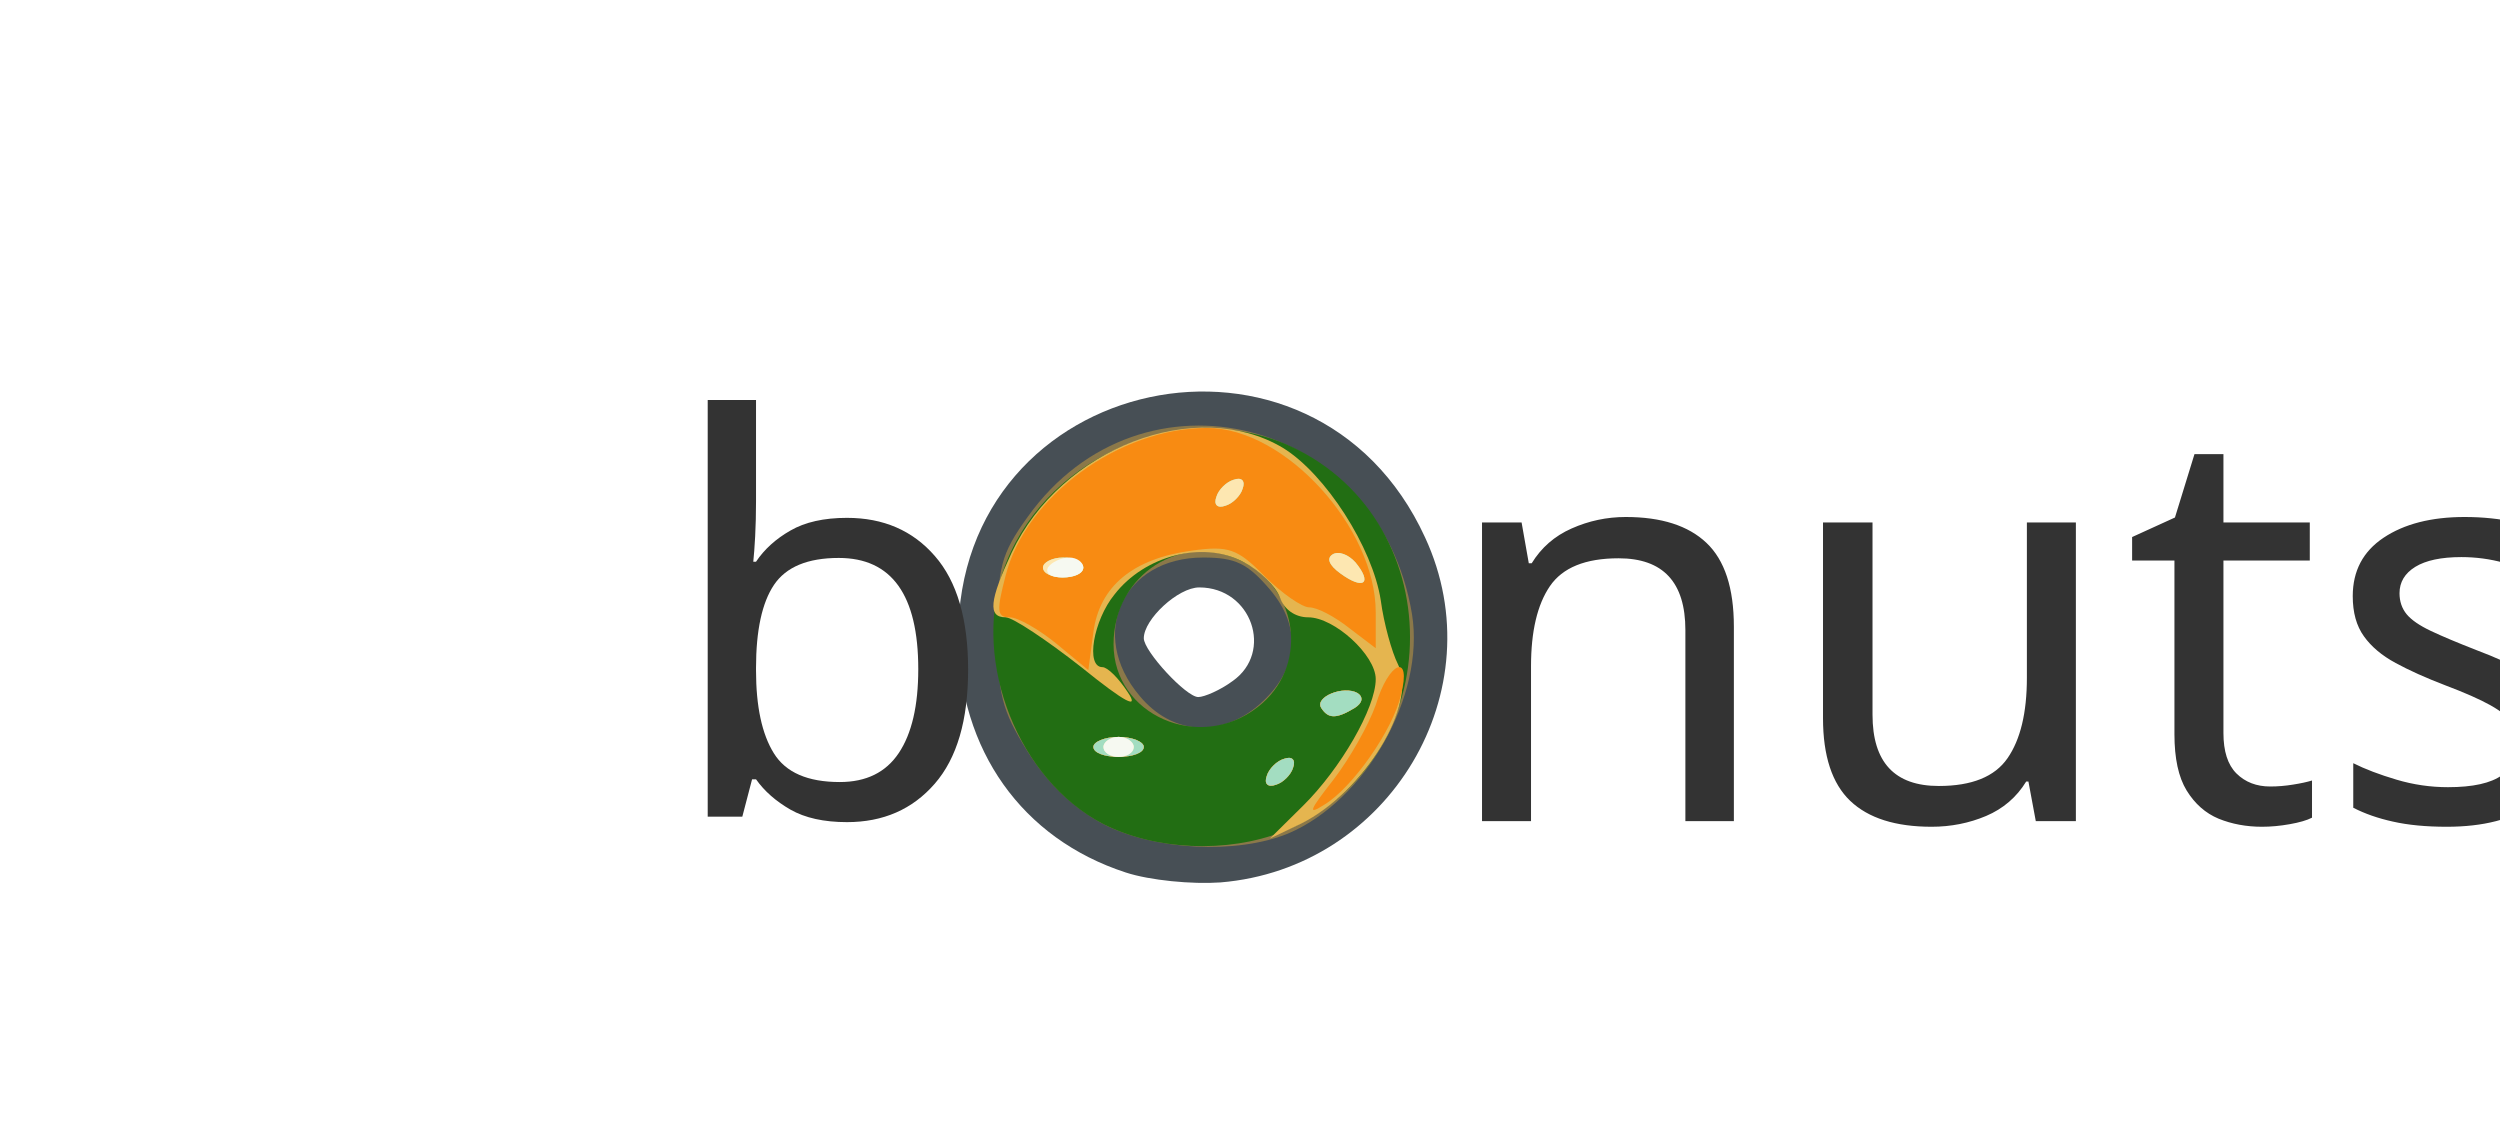
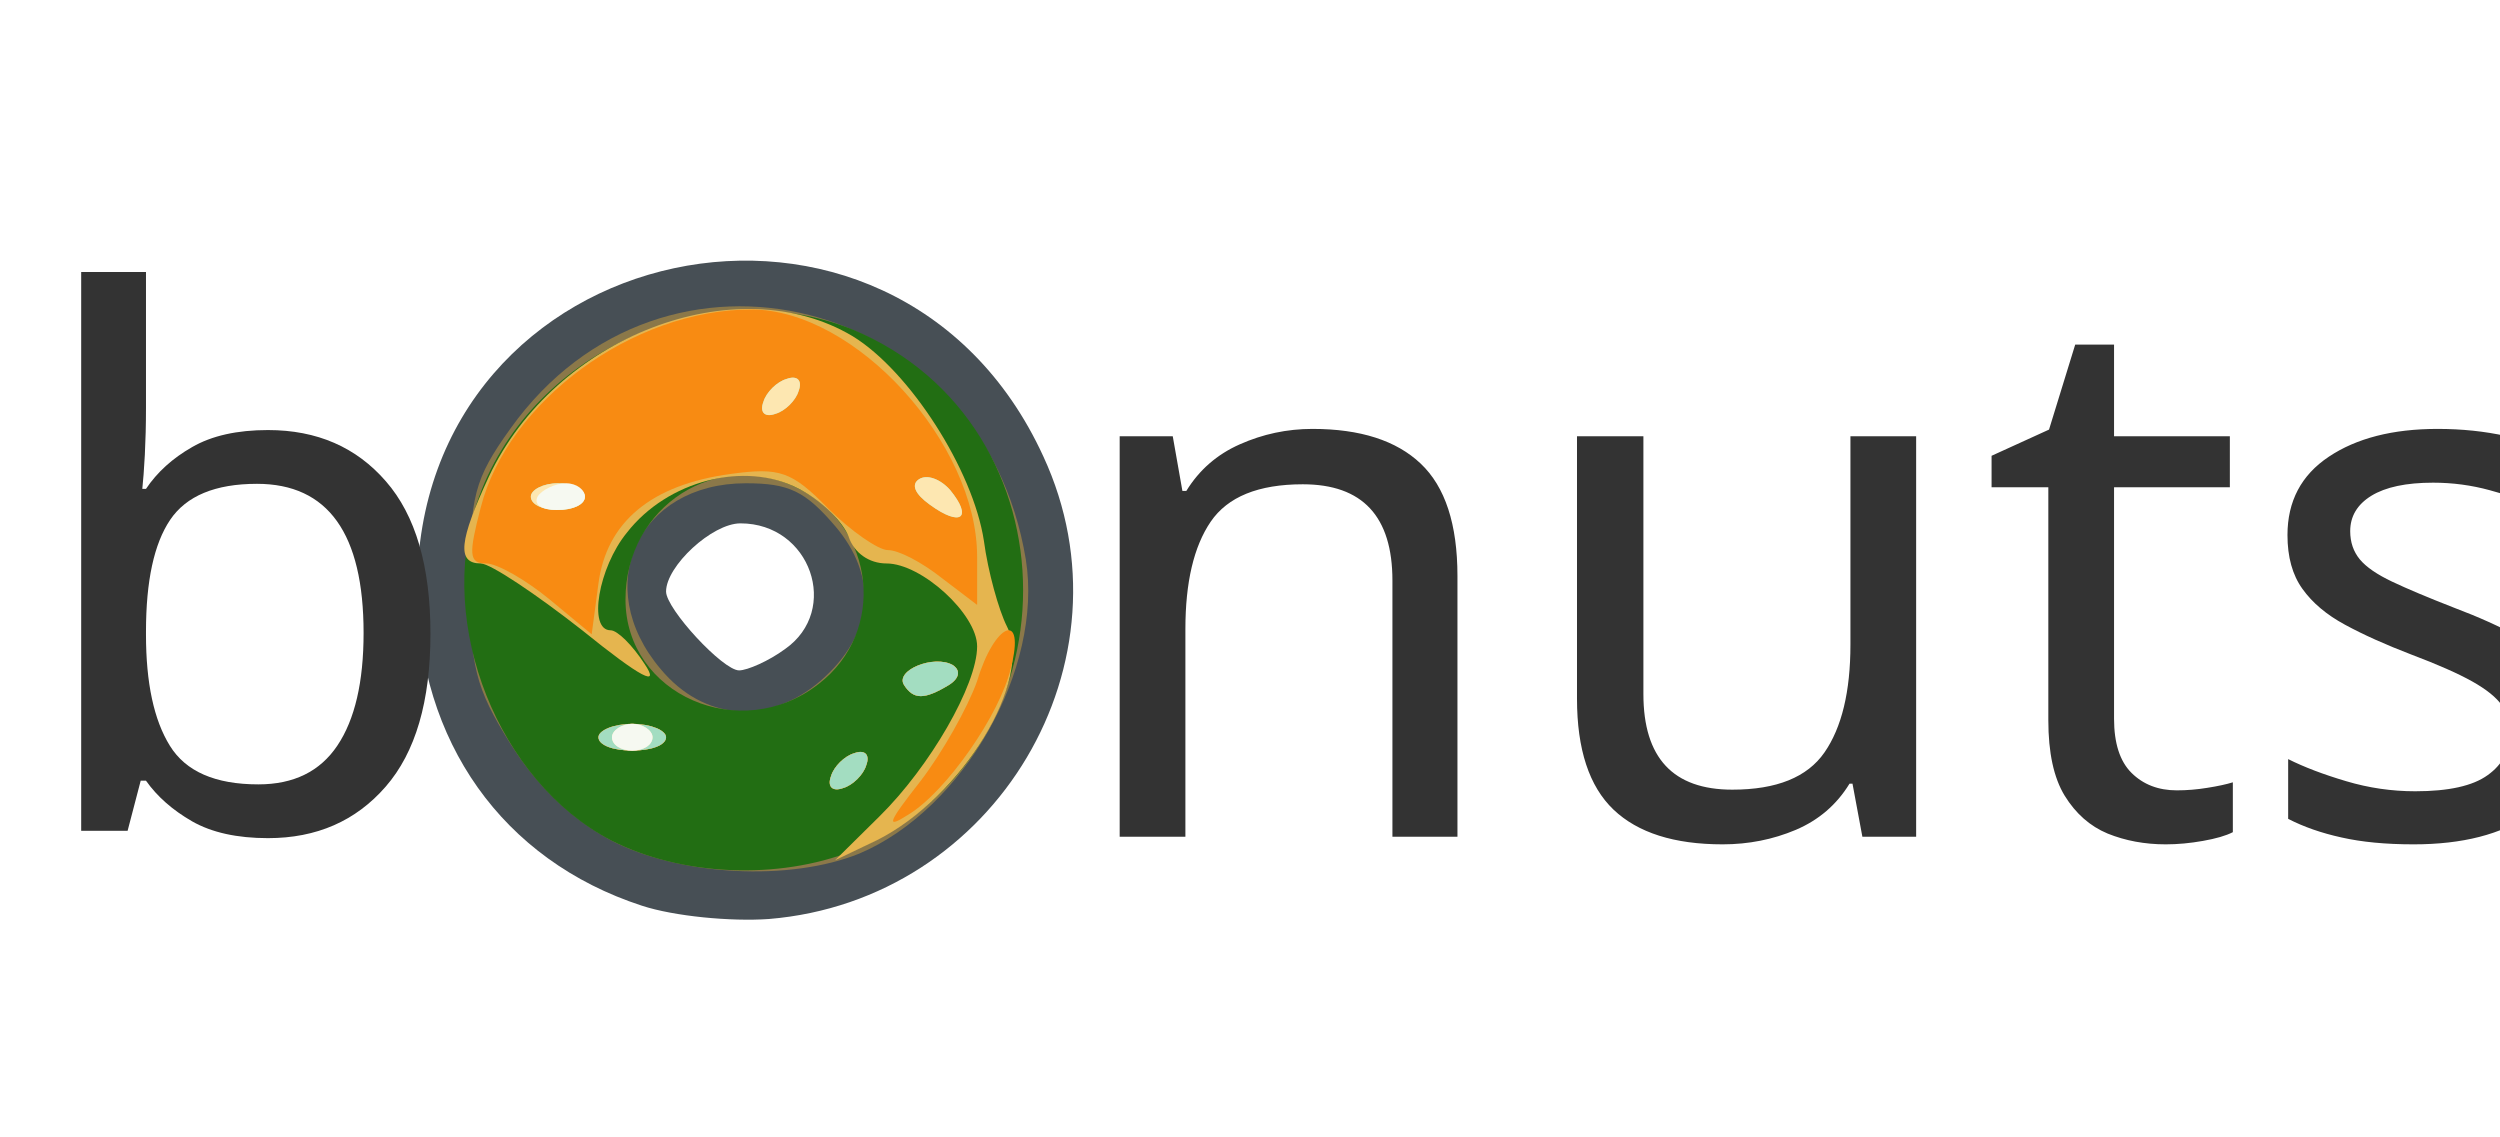
- <svg xmlns="http://www.w3.org/2000/svg" width="110" height="50" viewBox="0 0 228 60" version="1.2" id="svg2361">
-   <g id="layer1">
+ <svg xmlns="http://www.w3.org/2000/svg" width="110" height="50" viewBox="0 0 170 60" version="1.2" id="svg2361">
+   <defs />
+   <g id="layer1" transform="matrix(1, 0, 0, 1, -59.02217, -4.802661)">
    <g id="layer101" fill="#474f55" stroke="none" transform="matrix(0.091965, 0, 0, 0.090892, 80.4037, 7.214051)">
      <path d="M 242,556 C 139,522 77,433 76,320 75,54 429,-23 539,220 c 70,153 -35,332 -203,346 -28,2 -70,-2 -94,-10 z M 348,364 c 41,-29 19,-94 -33,-94 -21,0 -55,32 -55,51 0,13 42,59 54,59 6,0 22,-7 34,-16 z" id="path2" />
    </g>
    <g id="layer102" fill="#8b7849" stroke="none" transform="matrix(0.091965, 0, 0, 0.090892, 80.4037, 7.214051)">
      <path d="m 219,507 c -29,-16 -54,-40 -74,-72 -26,-42 -30,-58 -30,-121 0,-64 3,-77 30,-115 113,-160 349,-99 381,98 13,82 -46,187 -123,220 -51,21 -133,17 -184,-10 z M 374,388 c 40,-35 43,-78 11,-116 -22,-26 -34,-32 -66,-32 -80,0 -115,77 -63,139 32,39 80,42 118,9 z" id="path5" />
    </g>
    <g id="layer103" fill="#45b980" stroke="none" style="fill:#226e13;fill-opacity:1" transform="matrix(0.091965, 0, 0, 0.090892, 80.4037, 7.214051)">
      <path d="M 219,507 C 136,463 90,346 120,255 157,143 290,81 398,125 c 168,71 168,319 0,390 -55,22 -127,19 -179,-8 z M 373,390 c 50,-39 42,-117 -15,-146 -60,-31 -128,13 -128,83 0,71 85,109 143,63 z" id="path8" style="fill:#226e13;fill-opacity:1" />
    </g>
    <g id="layer104" fill="#b2b24f" stroke="none" style="fill:#e5b54f;fill-opacity:1" transform="matrix(0.091965, 0, 0, 0.090892, 80.4037, 7.214051)">
      <path d="m 418,489 c 37,-37 72,-98 72,-127 0,-24 -41,-62 -67,-62 -13,0 -24,-8 -28,-20 -4,-11 -20,-27 -37,-36 -40,-21 -97,-6 -127,33 -21,26 -29,73 -12,73 5,0 16,11 25,25 12,18 -2,11 -46,-25 -34,-27 -68,-50 -75,-50 -18,0 -16,-17 6,-65 49,-105 183,-157 269,-105 42,26 89,100 97,153 3,23 11,52 17,64 20,40 -33,128 -96,160 l -31,15 z" id="path11" style="fill:#e5b54f;fill-opacity:1" />
      <path d="m 382,459 c 2,-7 10,-15 17,-17 8,-3 12,1 9,9 -2,7 -10,15 -17,17 -8,3 -12,-1 -9,-9 z" id="path13" style="fill:#e5b54f;fill-opacity:1" />
      <path d="m 210,430 c 0,-5 11,-10 25,-10 14,0 25,5 25,10 0,6 -11,10 -25,10 -14,0 -25,-4 -25,-10 z" id="path15" style="fill:#e5b54f;fill-opacity:1" />
      <path d="m 436,391 c -7,-11 22,-23 36,-15 6,4 5,10 -3,15 -18,11 -26,11 -33,0 z" id="path17" style="fill:#e5b54f;fill-opacity:1" />
    </g>
    <g id="layer105" fill="#f8bf37" stroke="none" style="fill:#f88b12;fill-opacity:1" transform="matrix(0.091965, 0, 0, 0.090892, 80.4037, 7.214051)">
      <path d="m 448,463 c 16,-21 35,-55 42,-75 13,-44 36,-53 25,-10 -8,35 -48,93 -76,110 -17,11 -15,6 9,-25 z" id="path20" style="fill:#f88b12;fill-opacity:1" />
      <path d="m 382,459 c 2,-7 10,-15 17,-17 8,-3 12,1 9,9 -2,7 -10,15 -17,17 -8,3 -12,-1 -9,-9 z" id="path22" style="fill:#f88b12;fill-opacity:1" />
      <path d="m 210,430 c 0,-5 11,-10 25,-10 14,0 25,5 25,10 0,6 -11,10 -25,10 -14,0 -25,-4 -25,-10 z" id="path24" style="fill:#f88b12;fill-opacity:1" />
      <path d="m 436,391 c -7,-11 22,-23 36,-15 6,4 5,10 -3,15 -18,11 -26,11 -33,0 z" id="path26" style="fill:#f88b12;fill-opacity:1" />
      <path d="m 174,327 c -18,-15 -39,-27 -47,-27 -13,0 -13,-7 -4,-42 20,-79 112,-148 200,-148 77,0 167,100 167,185 v 36 l -26,-20 c -15,-12 -32,-21 -40,-21 -7,0 -27,-14 -44,-31 -27,-28 -36,-31 -72,-26 -59,8 -92,36 -98,82 l -5,38 z" id="path28" style="fill:#f88b12;fill-opacity:1" />
    </g>
    <g id="layer106" fill="#a3ddc1" stroke="none" transform="matrix(0.091965, 0, 0, 0.090892, 80.4037, 7.214051)">
      <path d="m 382,459 c 2,-7 10,-15 17,-17 8,-3 12,1 9,9 -2,7 -10,15 -17,17 -8,3 -12,-1 -9,-9 z" id="path31" />
      <path d="m 210,430 c 0,-5 11,-10 25,-10 14,0 25,5 25,10 0,6 -11,10 -25,10 -14,0 -25,-4 -25,-10 z" id="path33" />
      <path d="m 436,391 c -7,-11 22,-23 36,-15 6,4 5,10 -3,15 -18,11 -26,11 -33,0 z" id="path35" />
      <path d="m 455,256 c -11,-8 -14,-15 -8,-19 6,-4 16,0 23,8 17,21 8,28 -15,11 z" id="path37" />
      <path d="m 160,250 c 0,-5 9,-10 20,-10 11,0 20,5 20,10 0,6 -9,10 -20,10 -11,0 -20,-4 -20,-10 z" id="path39" />
      <path d="m 332,179 c 2,-7 10,-15 17,-17 8,-3 12,1 9,9 -2,7 -10,15 -17,17 -8,3 -12,-1 -9,-9 z" id="path41" />
    </g>
    <g id="layer107" fill="#fde7b1" stroke="none" transform="matrix(0.091965, 0, 0, 0.090892, 80.4037, 7.214051)">
      <path d="m 220,430 c 0,-5 7,-10 15,-10 8,0 15,5 15,10 0,6 -7,10 -15,10 -8,0 -15,-4 -15,-10 z" id="path44" />
      <path d="m 455,256 c -11,-8 -14,-15 -8,-19 6,-4 16,0 23,8 17,21 8,28 -15,11 z" id="path46" />
      <path d="m 160,250 c 0,-5 9,-10 20,-10 11,0 20,5 20,10 0,6 -9,10 -20,10 -11,0 -20,-4 -20,-10 z" id="path48" />
      <path d="m 332,179 c 2,-7 10,-15 17,-17 8,-3 12,1 9,9 -2,7 -10,15 -17,17 -8,3 -12,-1 -9,-9 z" id="path50" />
    </g>
    <g id="layer108" fill="#f6f9f1" stroke="none" transform="matrix(0.091965, 0, 0, 0.090892, 80.4037, 7.214051)">
      <path d="m 220,430 c 0,-5 7,-10 15,-10 8,0 15,5 15,10 0,6 -7,10 -15,10 -8,0 -15,-4 -15,-10 z" id="path53" />
      <path d="m 165,250 c 3,-5 13,-10 21,-10 8,0 14,5 14,10 0,6 -9,10 -21,10 -11,0 -17,-4 -14,-10 z" id="path55" />
    </g>
    <text style="font-style: normal; font-weight: normal; font-size: 50px; line-height: 1.25; font-family: sans-serif; fill: rgb(51, 51, 51); fill-opacity: 1; stroke: none; stroke-width: 0.265; white-space: pre;" id="text9151" x="1.189" y="-0.594">
      <tspan id="tspan9149" style="font-size: 50.8px; fill: rgb(51, 51, 51); stroke-width: 0.265; word-spacing: 0px;" x="130.849" y="53.066">nuts</tspan>
    </text>
    <text style="font-style: normal; font-weight: normal; font-size: 50px; line-height: 1.25; font-family: sans-serif; fill: rgb(51, 51, 51); fill-opacity: 1; stroke: none; stroke-width: 0.265; white-space: pre;" x="60.292" y="52.661">b</text>
  </g>
</svg>
